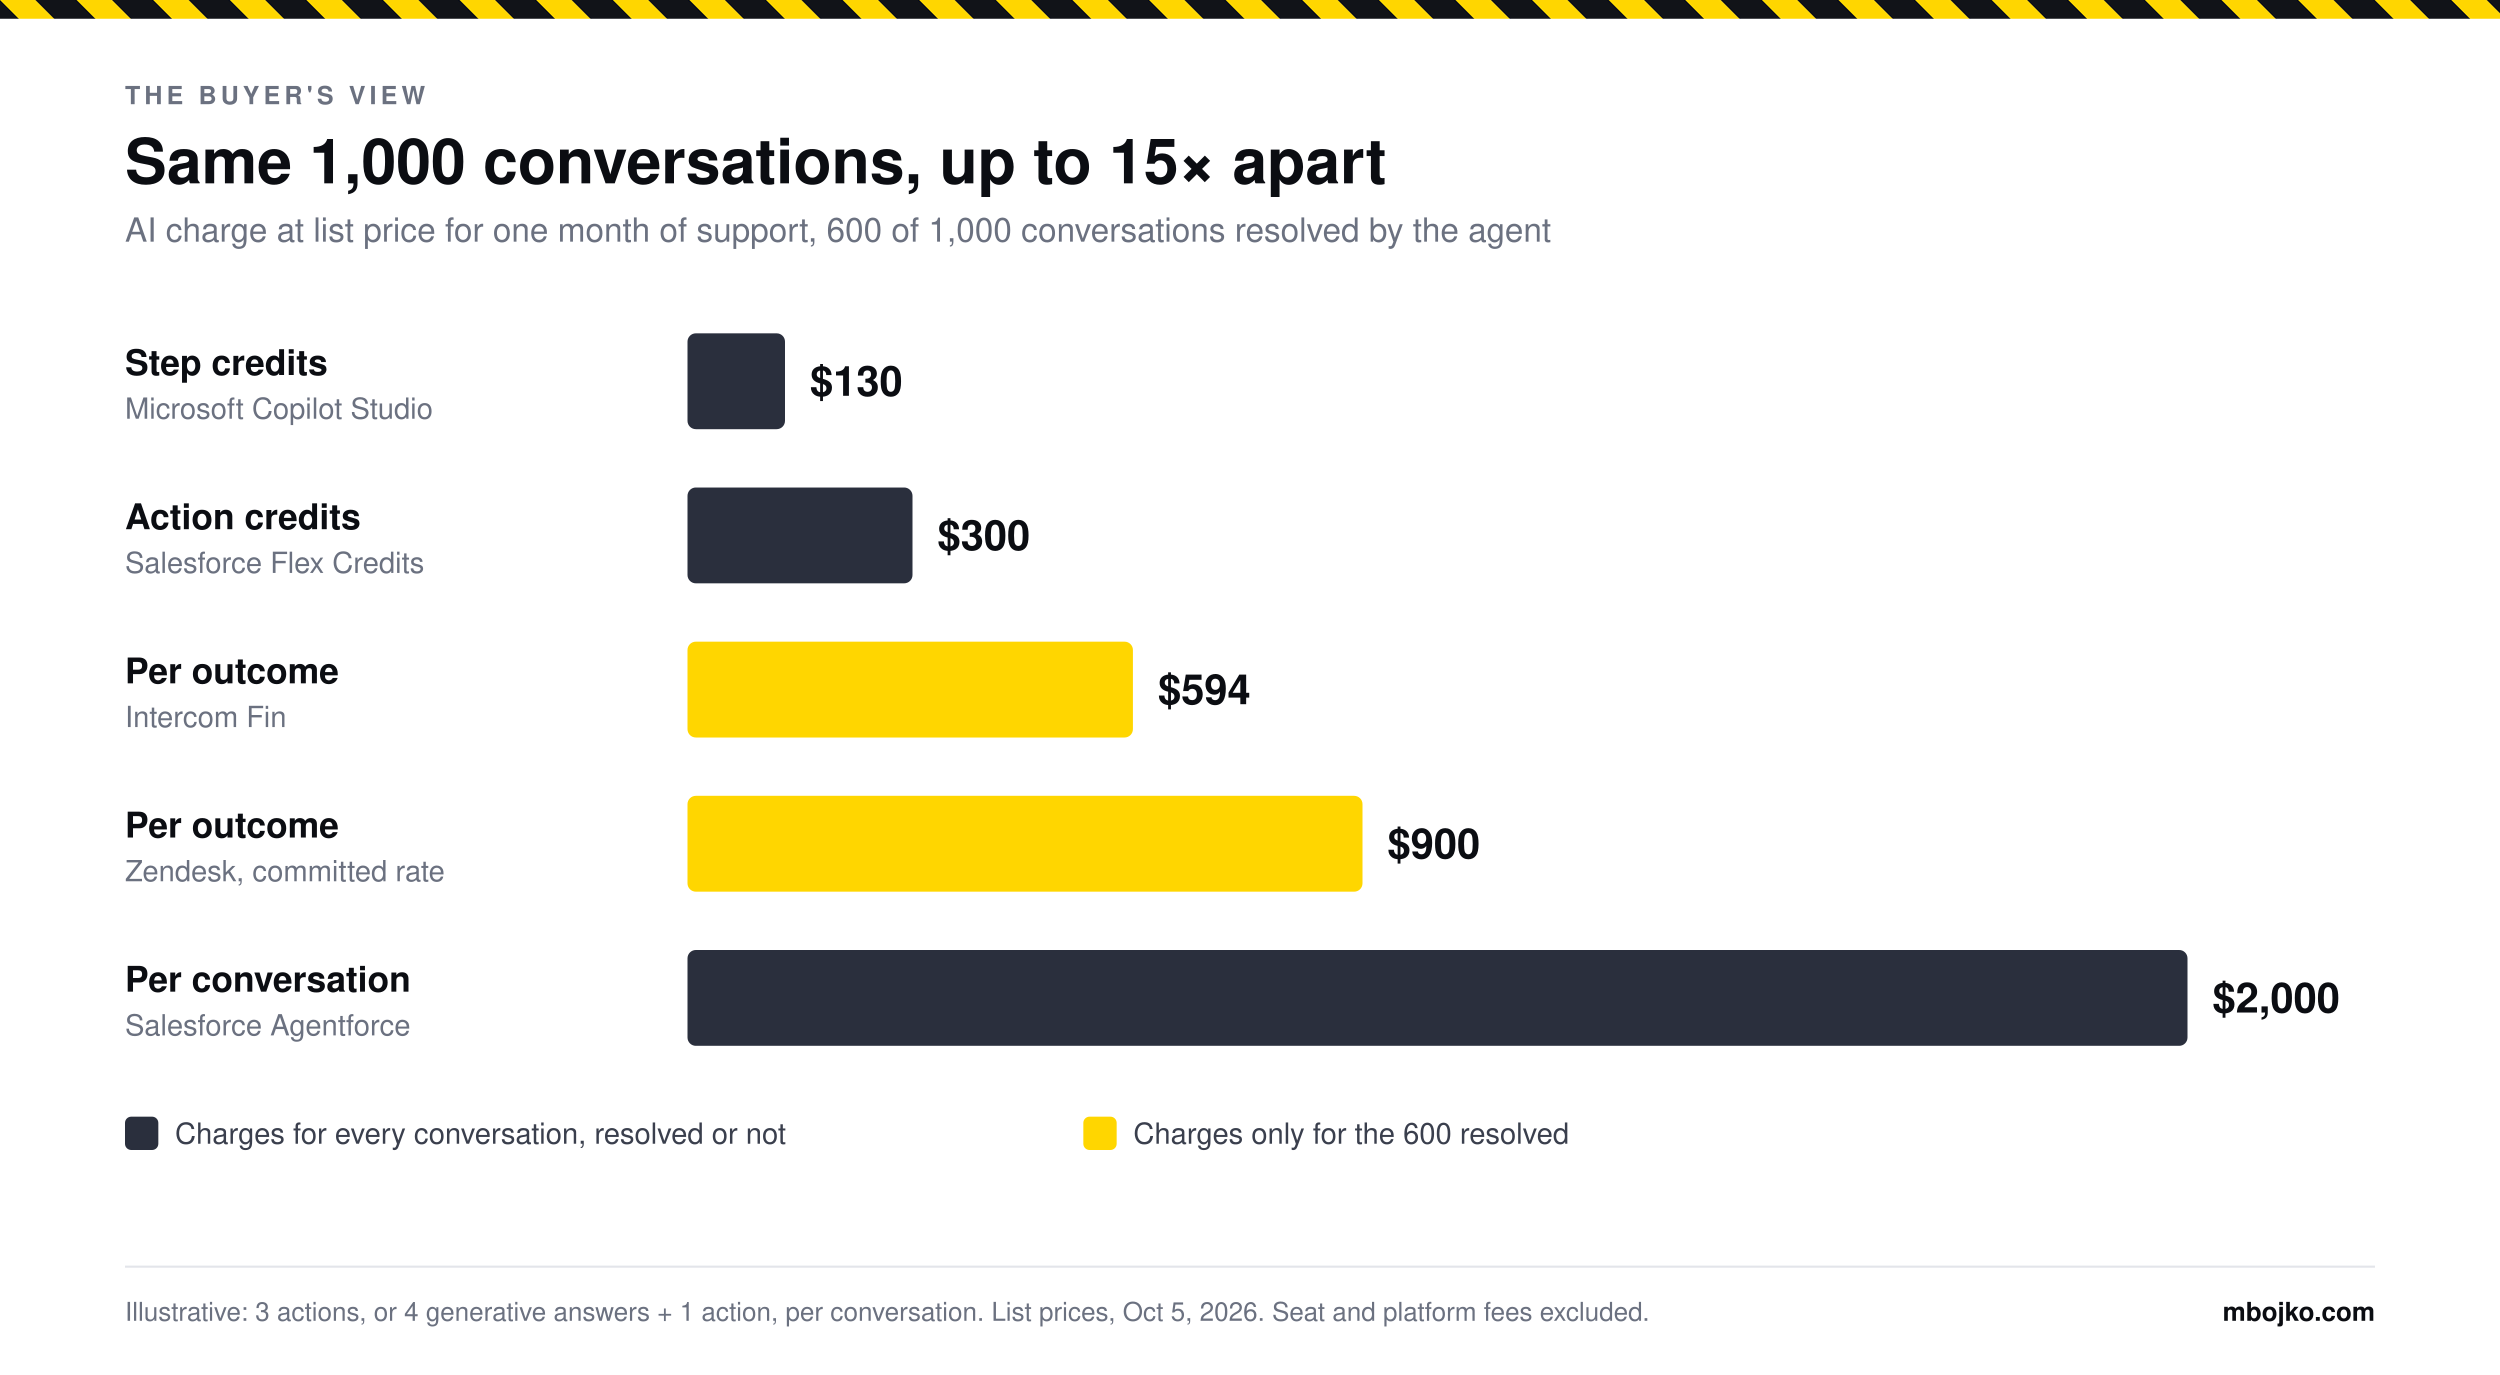
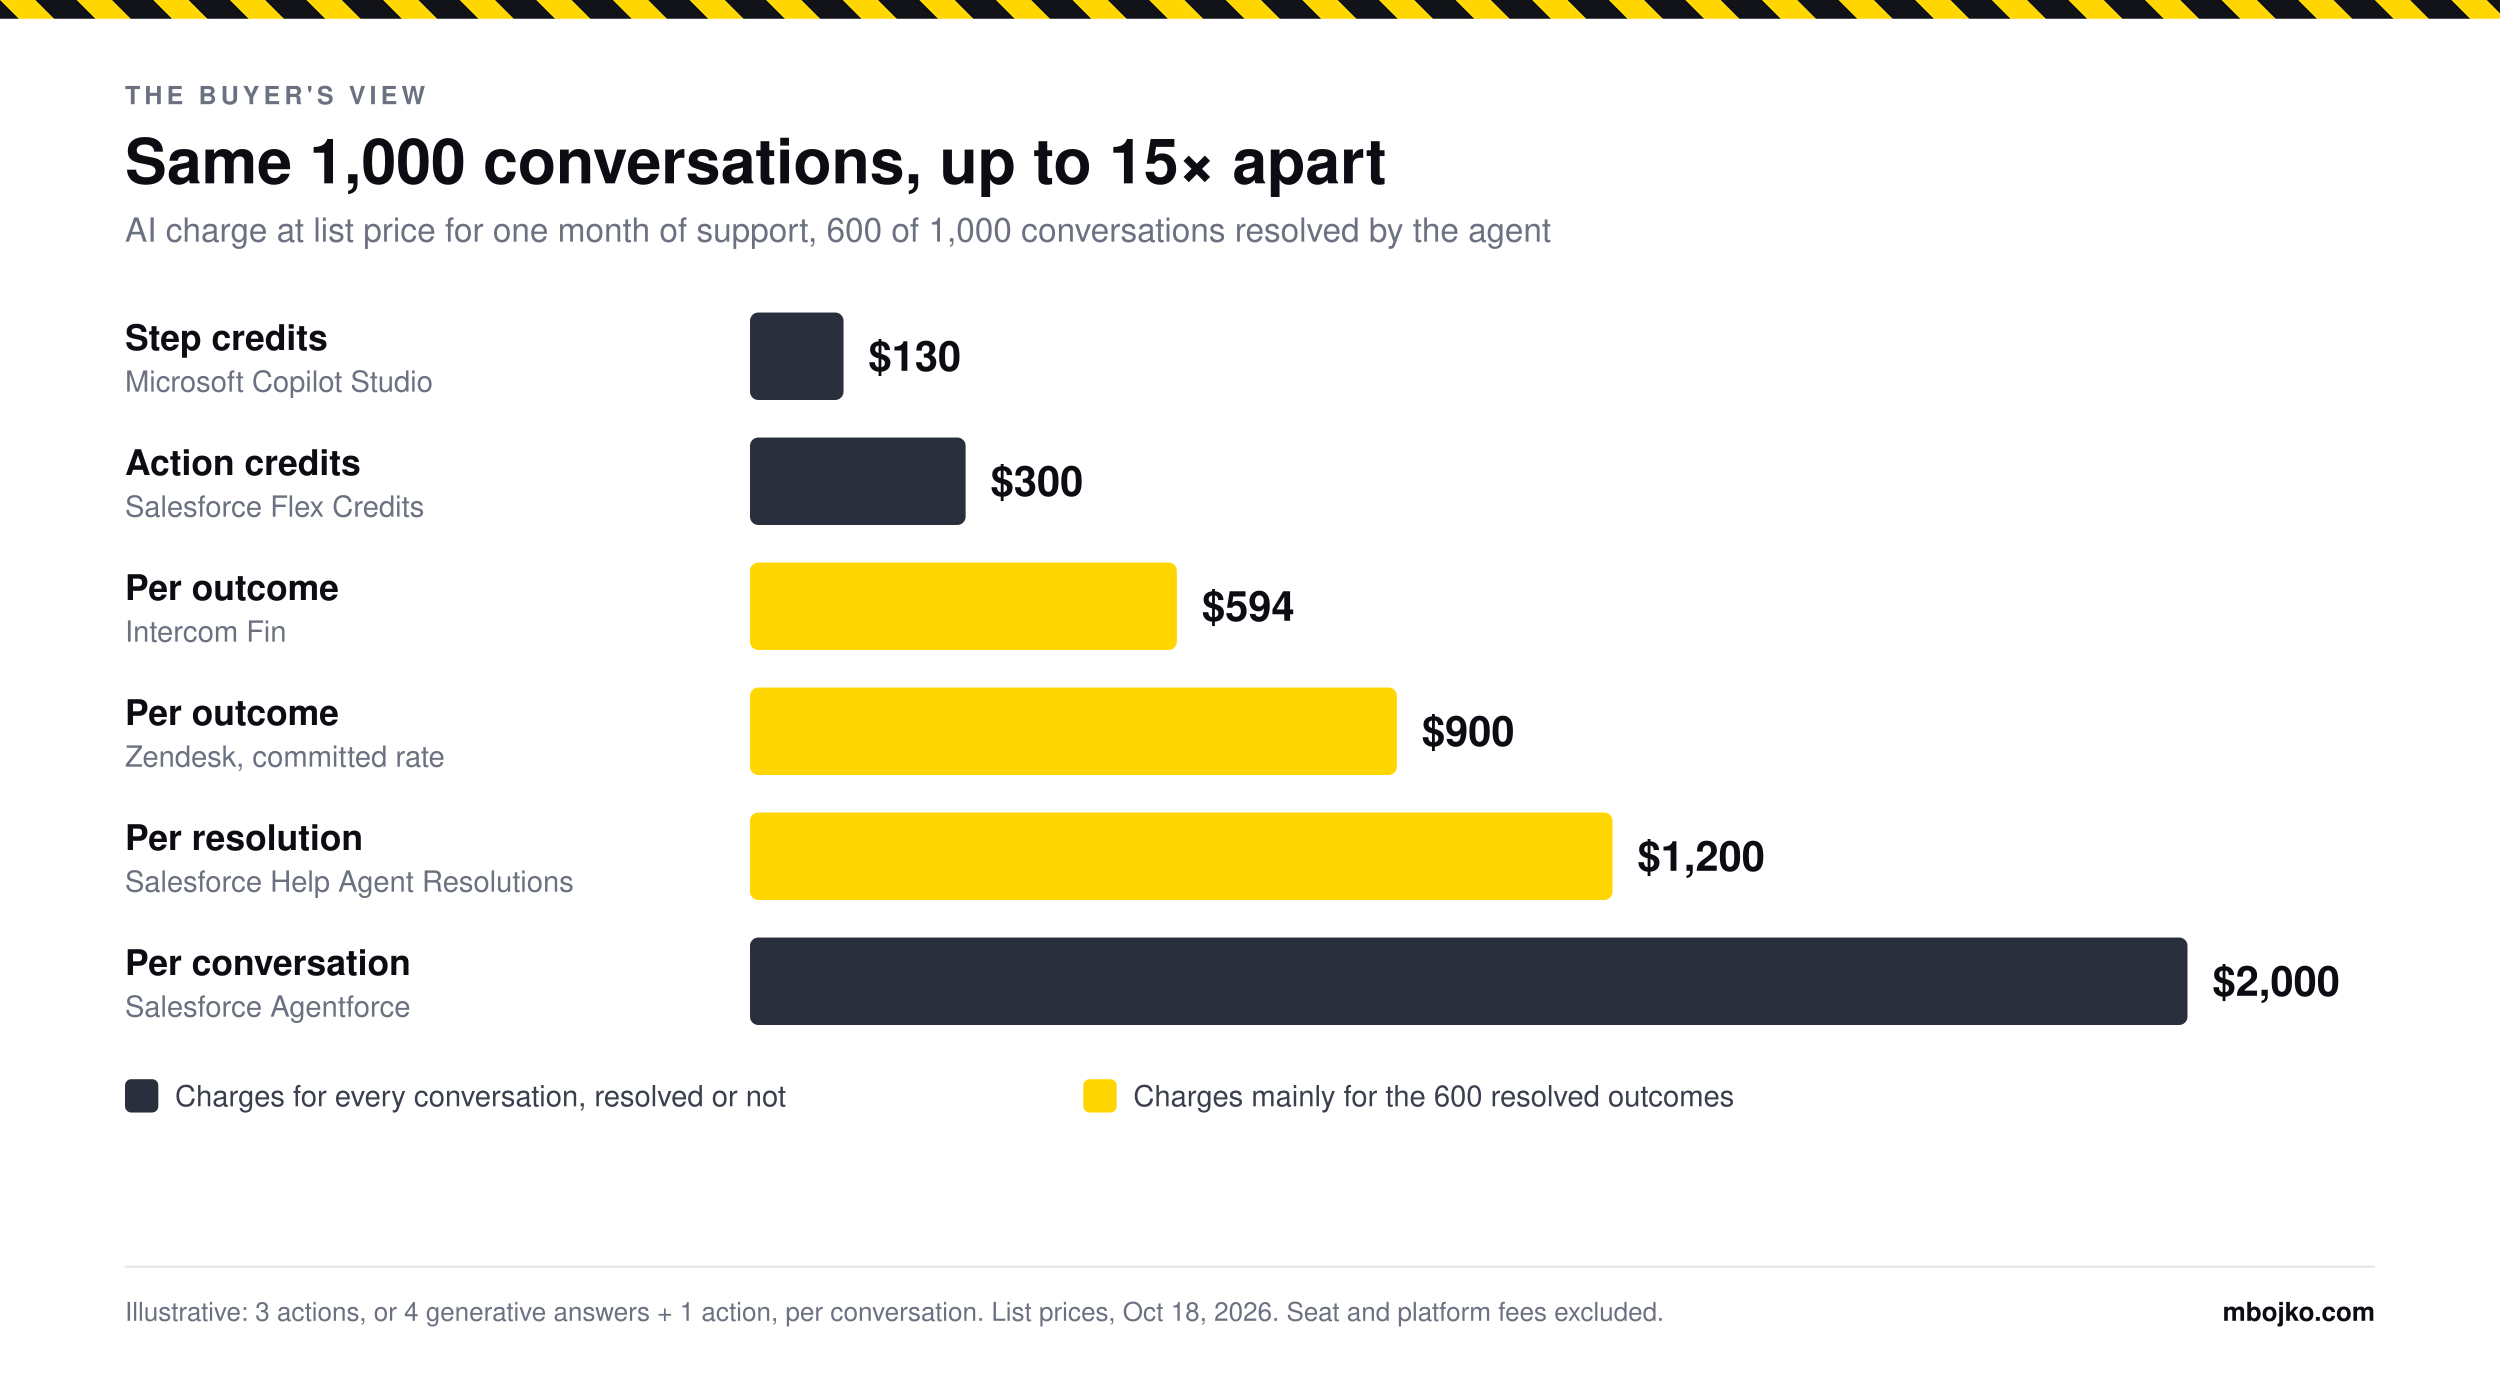
<svg xmlns="http://www.w3.org/2000/svg" viewBox="0 0 1200 660" width="1200" height="660" font-family="'Segoe UI', -apple-system, Helvetica, Arial, sans-serif" role="img" aria-labelledby="t d">
  <defs>
    <pattern id="hz" width="26" height="26" patternUnits="userSpaceOnUse" patternTransform="rotate(-45)">
      <rect width="12" height="26" fill="#FFD600" />
      <rect x="12" width="14" height="26" fill="#111318" />
    </pattern>
  </defs>
  <rect width="1200" height="660" fill="#ffffff" />
  <rect width="1200" height="9" fill="url(#hz)" />
  <text x="60" y="50" font-size="12" fill="#6b7180" font-weight="700" text-anchor="start" letter-spacing="2">THE BUYER'S VIEW</text>
  <text x="60" y="88" font-size="30" fill="#0b0d12" font-weight="800" text-anchor="start">Same 1,000 conversations, up to 15× apart</text>
  <text x="60" y="116" font-size="16" fill="#6b7180" font-weight="400" text-anchor="start">AI charge at list price for one month of support, 600 of 1,000 conversations resolved by the agent</text>
-   <text x="60" y="180" font-size="17" fill="#0b0d12" font-weight="700" text-anchor="start">Step credits</text>
-   <text x="60" y="201" font-size="14" fill="#6b7180" font-weight="400" text-anchor="start">Microsoft Copilot Studio</text>
-   <rect x="330" y="160" width="46.8" height="46" rx="4" fill="#2a2f3d" />
-   <text x="388.8" y="190" font-size="20" fill="#0b0d12" font-weight="800" text-anchor="start">$130</text>
-   <text x="60" y="254" font-size="17" fill="#0b0d12" font-weight="700" text-anchor="start">Action credits</text>
-   <text x="60" y="275" font-size="14" fill="#6b7180" font-weight="400" text-anchor="start">Salesforce Flex Credits</text>
-   <rect x="330" y="234" width="108.0" height="46" rx="4" fill="#2a2f3d" />
-   <text x="450.0" y="264" font-size="20" fill="#0b0d12" font-weight="800" text-anchor="start">$300</text>
-   <text x="60" y="328" font-size="17" fill="#0b0d12" font-weight="700" text-anchor="start">Per outcome</text>
-   <text x="60" y="349" font-size="14" fill="#6b7180" font-weight="400" text-anchor="start">Intercom Fin</text>
-   <rect x="330" y="308" width="213.8" height="46" rx="4" fill="#FFD600" />
-   <text x="555.84" y="338" font-size="20" fill="#0b0d12" font-weight="800" text-anchor="start">$594</text>
-   <text x="60" y="402" font-size="17" fill="#0b0d12" font-weight="700" text-anchor="start">Per outcome</text>
-   <text x="60" y="423" font-size="14" fill="#6b7180" font-weight="400" text-anchor="start">Zendesk, committed rate</text>
-   <rect x="330" y="382" width="324.0" height="46" rx="4" fill="#FFD600" />
-   <text x="666.0" y="412" font-size="20" fill="#0b0d12" font-weight="800" text-anchor="start">$900</text>
-   <text x="60" y="476" font-size="17" fill="#0b0d12" font-weight="700" text-anchor="start">Per conversation</text>
-   <text x="60" y="497" font-size="14" fill="#6b7180" font-weight="400" text-anchor="start">Salesforce Agentforce</text>
-   <rect x="330" y="456" width="720.0" height="46" rx="4" fill="#2a2f3d" />
-   <text x="1062.0" y="486" font-size="20" fill="#0b0d12" font-weight="800" text-anchor="start">$2,000</text>
-   <rect x="60" y="536" width="16" height="16" rx="3" fill="#2a2f3d" />
-   <text x="84" y="549" font-size="14" fill="#3a3f4d" font-weight="400" text-anchor="start">Charges for every conversation, resolved or not</text>
-   <rect x="520" y="536" width="16" height="16" rx="3" fill="#FFD600" />
-   <text x="544" y="549" font-size="14" fill="#3a3f4d" font-weight="400" text-anchor="start">Charges only for the 600 resolved</text>
+   <text x="60" y="168" font-size="17" fill="#0b0d12" font-weight="700" text-anchor="start">Step credits</text>
+   <text x="60" y="188" font-size="14" fill="#6b7180" font-weight="400" text-anchor="start">Microsoft Copilot Studio</text>
+   <rect x="360" y="150" width="44.9" height="42" rx="4" fill="#2a2f3d" />
+   <text x="416.85" y="178" font-size="20" fill="#0b0d12" font-weight="800" text-anchor="start">$130</text>
+   <text x="60" y="228" font-size="17" fill="#0b0d12" font-weight="700" text-anchor="start">Action credits</text>
+   <text x="60" y="248" font-size="14" fill="#6b7180" font-weight="400" text-anchor="start">Salesforce Flex Credits</text>
+   <rect x="360" y="210" width="103.5" height="42" rx="4" fill="#2a2f3d" />
+   <text x="475.5" y="238" font-size="20" fill="#0b0d12" font-weight="800" text-anchor="start">$300</text>
+   <text x="60" y="288" font-size="17" fill="#0b0d12" font-weight="700" text-anchor="start">Per outcome</text>
+   <text x="60" y="308" font-size="14" fill="#6b7180" font-weight="400" text-anchor="start">Intercom Fin</text>
+   <rect x="360" y="270" width="204.9" height="42" rx="4" fill="#FFD600" />
+   <text x="576.93" y="298" font-size="20" fill="#0b0d12" font-weight="800" text-anchor="start">$594</text>
+   <text x="60" y="348" font-size="17" fill="#0b0d12" font-weight="700" text-anchor="start">Per outcome</text>
+   <text x="60" y="368" font-size="14" fill="#6b7180" font-weight="400" text-anchor="start">Zendesk, committed rate</text>
+   <rect x="360" y="330" width="310.5" height="42" rx="4" fill="#FFD600" />
+   <text x="682.5" y="358" font-size="20" fill="#0b0d12" font-weight="800" text-anchor="start">$900</text>
+   <text x="60" y="408" font-size="17" fill="#0b0d12" font-weight="700" text-anchor="start">Per resolution</text>
+   <text x="60" y="428" font-size="14" fill="#6b7180" font-weight="400" text-anchor="start">Salesforce Help Agent Resolutions</text>
+   <rect x="360" y="390" width="414.0" height="42" rx="4" fill="#FFD600" />
+   <text x="786.0" y="418" font-size="20" fill="#0b0d12" font-weight="800" text-anchor="start">$1,200</text>
+   <text x="60" y="468" font-size="17" fill="#0b0d12" font-weight="700" text-anchor="start">Per conversation</text>
+   <text x="60" y="488" font-size="14" fill="#6b7180" font-weight="400" text-anchor="start">Salesforce Agentforce</text>
+   <rect x="360" y="450" width="690.0" height="42" rx="4" fill="#2a2f3d" />
+   <text x="1062.0" y="478" font-size="20" fill="#0b0d12" font-weight="800" text-anchor="start">$2,000</text>
+   <rect x="60" y="518" width="16" height="16" rx="3" fill="#2a2f3d" />
+   <text x="84" y="531" font-size="14" fill="#3a3f4d" font-weight="400" text-anchor="start">Charges for every conversation, resolved or not</text>
+   <rect x="520" y="518" width="16" height="16" rx="3" fill="#FFD600" />
+   <text x="544" y="531" font-size="14" fill="#3a3f4d" font-weight="400" text-anchor="start">Charges mainly for the 600 resolved outcomes</text>
  <line x1="60" y1="608" x2="1140" y2="608" stroke="#e3e5ea" />
-   <text x="60" y="634" font-size="12.5" fill="#6b7180" font-weight="400" text-anchor="start">Illustrative: 3 actions, or 4 generative answers + 1 action, per conversation. List prices, Oct 5, 2026. Seat and platform fees excluded.</text>
+   <text x="60" y="634" font-size="12.5" fill="#6b7180" font-weight="400" text-anchor="start">Illustrative: 3 actions, or 4 generative answers + 1 action, per conversation. List prices, Oct 18, 2026. Seat and platform fees excluded.</text>
  <text x="1140" y="634" font-size="12.5" fill="#0b0d12" font-weight="700" text-anchor="end">mbojko.com</text>
</svg>
